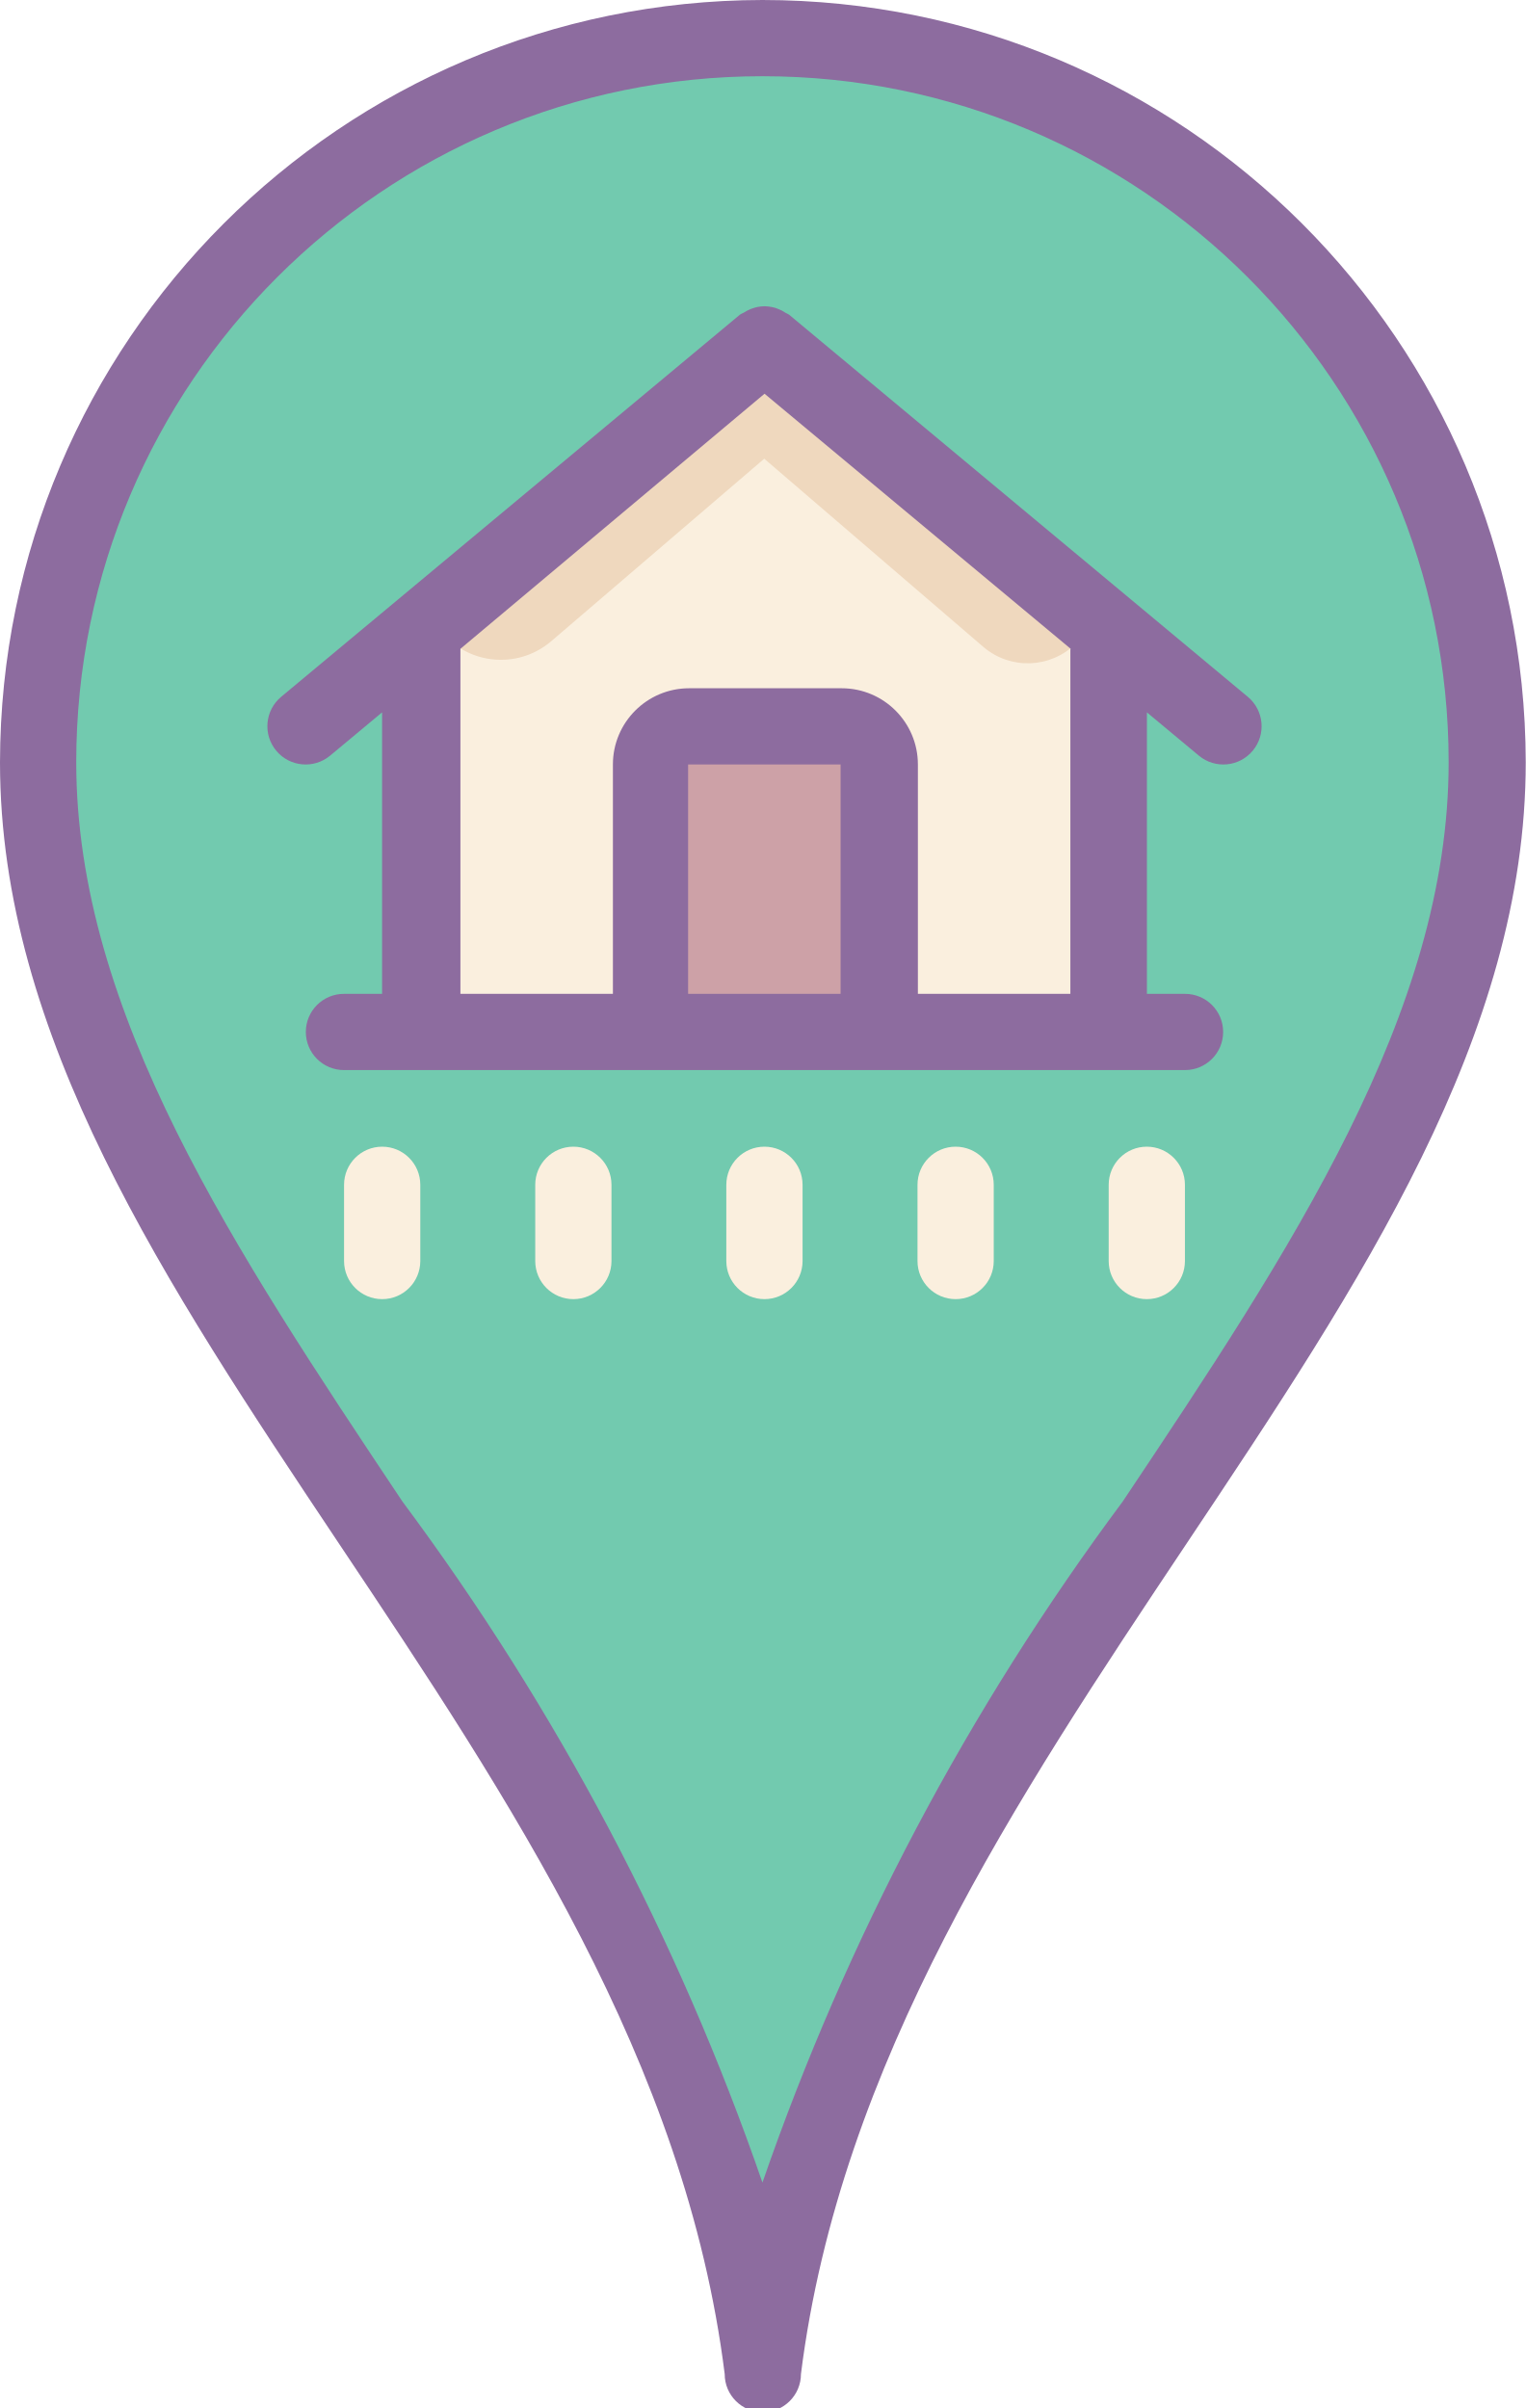
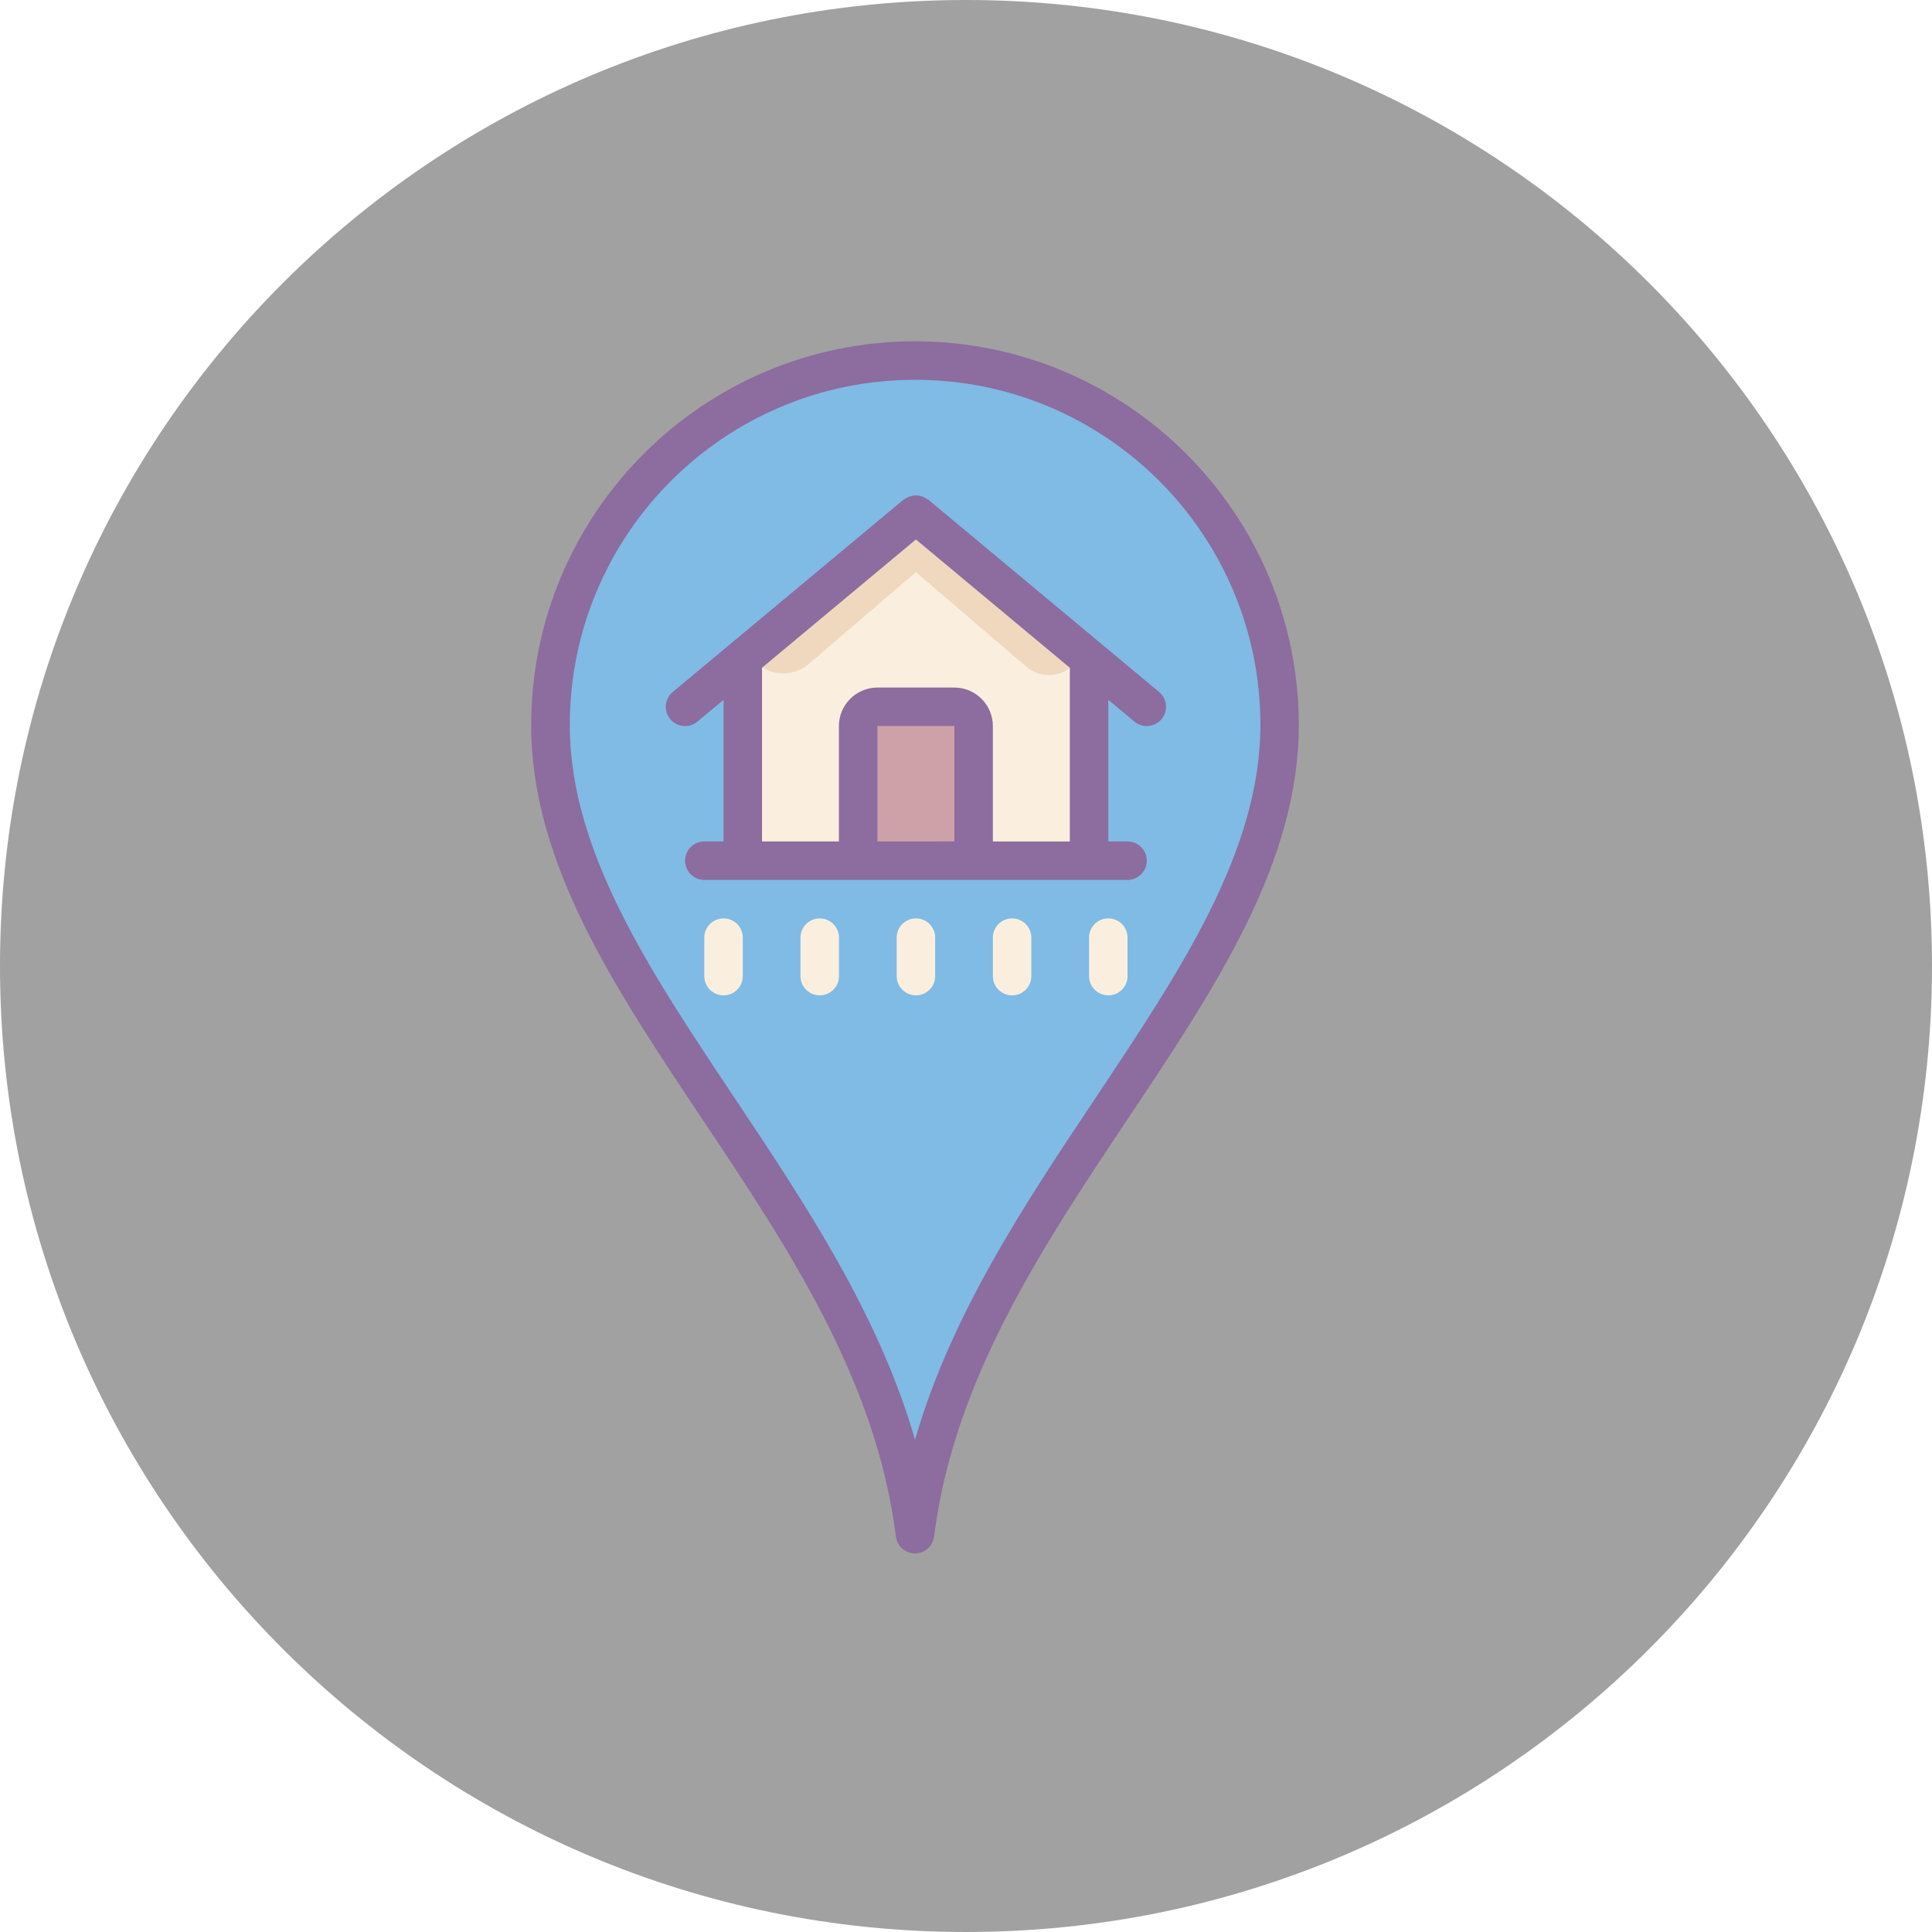
- <svg xmlns="http://www.w3.org/2000/svg" width="16.006" height="25.271" viewBox="0 0 16.006 25.271">
-   <g id="hostel_finder" transform="translate(-12)">
-     <path id="Path_54" data-name="Path 54" d="M13,8.6a7.6,7.6,0,1,1,15.2,0c0,5.49-6.756,10.136-7.6,16.866C19.758,18.739,13,14.093,13,8.6Z" transform="translate(-0.599 -0.599)" fill="#72caaf" />
-     <path id="Path_55" data-name="Path 55" d="M23,12.209V16.22h2.407V13.011h2.407V16.22H30.22V12.209L26.61,9Z" transform="translate(-6.588 -5.39)" fill="#faefde" />
-     <path id="Path_56" data-name="Path 56" d="M29,19h2.407v3.209H29Z" transform="translate(-10.181 -11.379)" fill="#cda1a7" />
-     <path id="Path_57" data-name="Path 57" d="M23.66,12.275l.006.006a.812.812,0,0,0,1.1.042l2.236-1.916,2.3,1.976a.717.717,0,0,0,.971-.038l.334.067L27.1,9.34Z" transform="translate(-6.983 -5.593)" fill="#efd8be" />
-     <path id="Path_58" data-name="Path 58" d="M20,0a8.012,8.012,0,0,0-8,8c0,2.869,1.728,5.458,3.557,8.2,1.789,2.678,3.638,5.448,4.047,8.715a.4.4,0,0,0,.8,0c.411-3.267,2.259-6.037,4.047-8.717,1.83-2.741,3.558-5.331,3.558-8.2A8.012,8.012,0,0,0,20,0ZM23.78,15.758A26.465,26.465,0,0,0,20,22.905a26.429,26.429,0,0,0-3.778-7.148C14.465,13.121,12.8,10.63,12.8,8A7.2,7.2,0,1,1,27.2,8C27.2,10.63,25.541,13.121,23.78,15.758Z" fill="#8d6c9f" />
-     <path id="Path_59" data-name="Path 59" d="M28.771,12.728a.4.4,0,1,0,.514-.617L24.471,8.1c-.013-.009-.027-.013-.038-.02a.352.352,0,0,0-.072-.038.294.294,0,0,0-.072-.022.408.408,0,0,0-.075-.008.44.44,0,0,0-.077.008.608.608,0,0,0-.071.022.451.451,0,0,0-.072.038.287.287,0,0,0-.038.02l-4.814,4.011a.4.4,0,0,0,.514.617l.545-.454v2.954h-.4a.4.4,0,1,0,0,.8h8.825a.4.4,0,1,0,0-.8h-.4V12.274Zm-5.359,2.5V12.821h1.6v2.407Zm4.011-3.61v3.61h-1.6V12.821a.8.8,0,0,0-.8-.8h-1.6a.8.8,0,0,0-.8.8v2.407h-1.6v-3.61s0-.006,0-.011L24.214,8.93l3.211,2.676S27.423,11.612,27.423,11.617Z" transform="translate(-4.192 -4.798)" fill="#8d6c9f" />
-     <path id="Path_60" data-name="Path 60" d="M26.4,30a.4.4,0,0,0-.4.4v.8a.4.4,0,0,0,.8,0v-.8A.4.4,0,0,0,26.4,30Z" transform="translate(-8.384 -17.966)" fill="#faefde" />
-     <path id="Path_61" data-name="Path 61" d="M21.4,30a.4.4,0,0,0-.4.4v.8a.4.4,0,0,0,.8,0v-.8A.4.4,0,0,0,21.4,30Z" transform="translate(-5.39 -17.966)" fill="#faefde" />
-     <path id="Path_62" data-name="Path 62" d="M31.4,30a.4.4,0,0,0-.4.4v.8a.4.4,0,1,0,.8,0v-.8A.4.4,0,0,0,31.4,30Z" transform="translate(-11.379 -17.966)" fill="#faefde" />
-     <path id="Path_63" data-name="Path 63" d="M36.4,30a.4.4,0,0,0-.4.4v.8a.4.4,0,1,0,.8,0v-.8A.4.4,0,0,0,36.4,30Z" transform="translate(-14.373 -17.966)" fill="#faefde" />
-     <path id="Path_64" data-name="Path 64" d="M41.4,30a.4.4,0,0,0-.4.4v.8a.4.4,0,1,0,.8,0v-.8A.4.4,0,0,0,41.4,30Z" transform="translate(-17.367 -17.966)" fill="#faefde" />
+ <svg xmlns="http://www.w3.org/2000/svg" width="96" height="96" viewBox="0 0 96 96">
+   <g id="hostel.finder" transform="translate(0.181 0.277)">
+     <circle id="Ellipse_3" data-name="Ellipse 3" cx="48" cy="48" r="48" transform="translate(-0.181 -0.277)" fill="#a1a1a1" />
+     <g id="Group_139" data-name="Group 139" transform="translate(26.213 16.681)">
+       <path id="Path_54" data-name="Path 54" d="M13,19.117a18.115,18.115,0,1,1,36.23,0c0,13.084-16.1,24.155-18.117,40.192C29.1,43.272,13,32.2,13,19.117Z" transform="translate(-12.044 -0.044)" fill="#7bbeeb" opacity="0.9" />
+       <path id="Path_55" data-name="Path 55" d="M23,16.647v9.559h5.735V18.559h5.735v7.647h5.735V16.647L31.6,9Z" transform="translate(-12.485 -0.397)" fill="#faefde" />
+       <path id="Path_56" data-name="Path 56" d="M29,19h5.735v7.647H29Z" transform="translate(-12.75 -0.838)" fill="#cda1a7" />
+       <path id="Path_57" data-name="Path 57" d="M23.66,16.334l.015.015a1.935,1.935,0,0,0,2.629.1l5.328-4.567,5.493,4.708a1.709,1.709,0,0,0,2.315-.09l.8.161L31.86,9.34Z" transform="translate(-12.514 -0.412)" fill="#efd8be" />
+       <path id="Path_58" data-name="Path 58" d="M31.073,0A19.092,19.092,0,0,0,12,19.073c0,6.837,4.119,13.005,8.476,19.54,4.264,6.381,8.67,12.983,9.645,20.768a.956.956,0,0,0,1.9,0C33,51.6,37.4,45,41.662,38.612c4.361-6.531,8.48-12.7,8.48-19.54A19.091,19.091,0,0,0,31.073,0Zm9,37.552c-3.547,5.317-7.191,10.776-9,17.03-1.807-6.254-5.455-11.717-9-17.034-4.193-6.281-8.155-12.217-8.155-18.475a17.159,17.159,0,1,1,34.318,0C48.23,25.331,44.268,31.268,40.072,37.552Z" transform="translate(-12)" fill="#8d6c9f" />
+       <path id="Path_59" data-name="Path 59" d="M42.285,19.251a.957.957,0,1,0,1.225-1.471L32.039,8.221c-.03-.022-.063-.03-.09-.049a.839.839,0,0,0-.172-.09.7.7,0,0,0-.172-.052.973.973,0,0,0-.179-.019,1.049,1.049,0,0,0-.183.019,1.45,1.45,0,0,0-.168.052,1.076,1.076,0,0,0-.172.09.684.684,0,0,0-.09.049L19.344,17.78a.957.957,0,0,0,1.225,1.471l1.3-1.083v7.038h-.956a.956.956,0,1,0,0,1.912H41.941a.956.956,0,1,0,0-1.912h-.956V18.168Zm-12.77,5.956V19.471h3.824v5.735Zm9.559-8.6v8.6H35.25V19.471a1.915,1.915,0,0,0-1.912-1.912H29.515A1.915,1.915,0,0,0,27.6,19.471v5.735H23.779V16.6c0-.011,0-.015,0-.026L31.426,10.2l7.651,6.378C39.077,16.589,39.073,16.592,39.073,16.6Z" transform="translate(-12.309 -0.353)" fill="#8d6c9f" />
+       <path id="Path_60" data-name="Path 60" d="M26.956,30a.955.955,0,0,0-.956.956v1.912a.956.956,0,0,0,1.912,0V30.956A.955.955,0,0,0,26.956,30Z" transform="translate(-12.618 -1.324)" fill="#faefde" />
+       <path id="Path_61" data-name="Path 61" d="M21.956,30a.955.955,0,0,0-.956.956v1.912a.956.956,0,0,0,1.912,0V30.956A.955.955,0,0,0,21.956,30Z" transform="translate(-12.397 -1.324)" fill="#faefde" />
+       <path id="Path_62" data-name="Path 62" d="M31.956,30a.955.955,0,0,0-.956.956v1.912a.956.956,0,0,0,1.912,0V30.956A.955.955,0,0,0,31.956,30Z" transform="translate(-12.838 -1.324)" fill="#faefde" />
+       <path id="Path_63" data-name="Path 63" d="M36.956,30a.955.955,0,0,0-.956.956v1.912a.956.956,0,1,0,1.912,0V30.956A.955.955,0,0,0,36.956,30Z" transform="translate(-13.059 -1.324)" fill="#faefde" />
+       <path id="Path_64" data-name="Path 64" d="M41.956,30a.955.955,0,0,0-.956.956v1.912a.956.956,0,1,0,1.912,0V30.956A.955.955,0,0,0,41.956,30Z" transform="translate(-13.279 -1.324)" fill="#faefde" />
+     </g>
  </g>
</svg>
